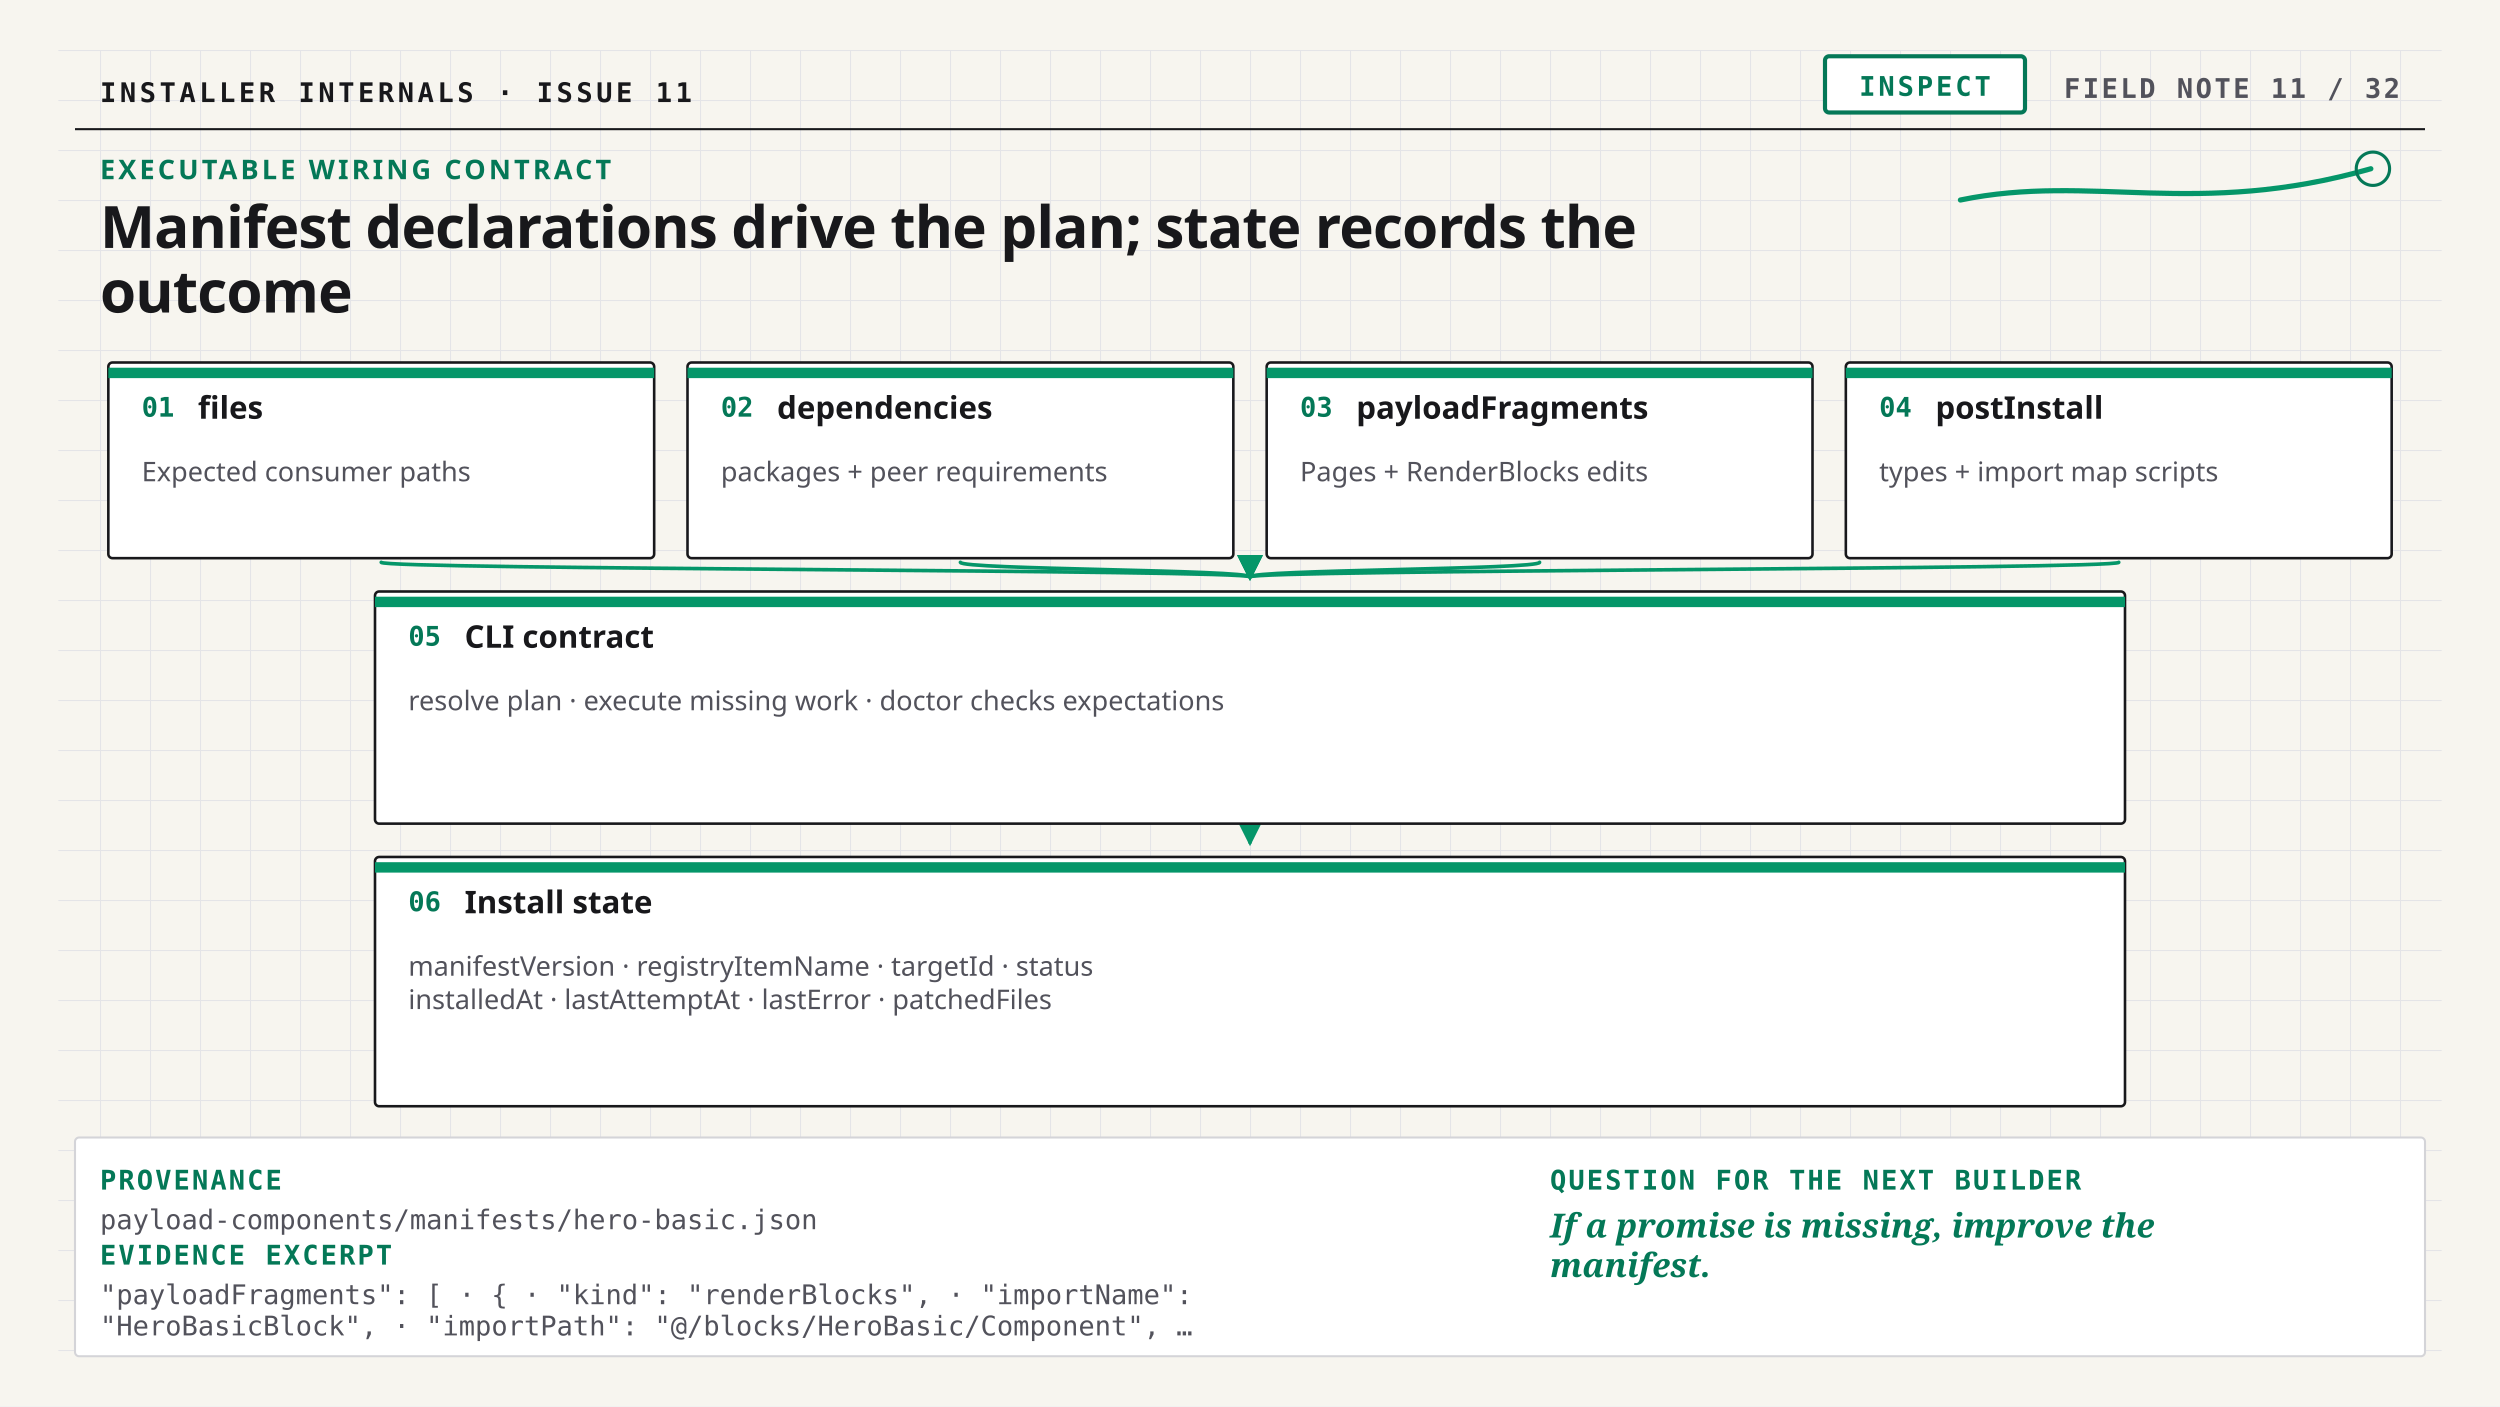
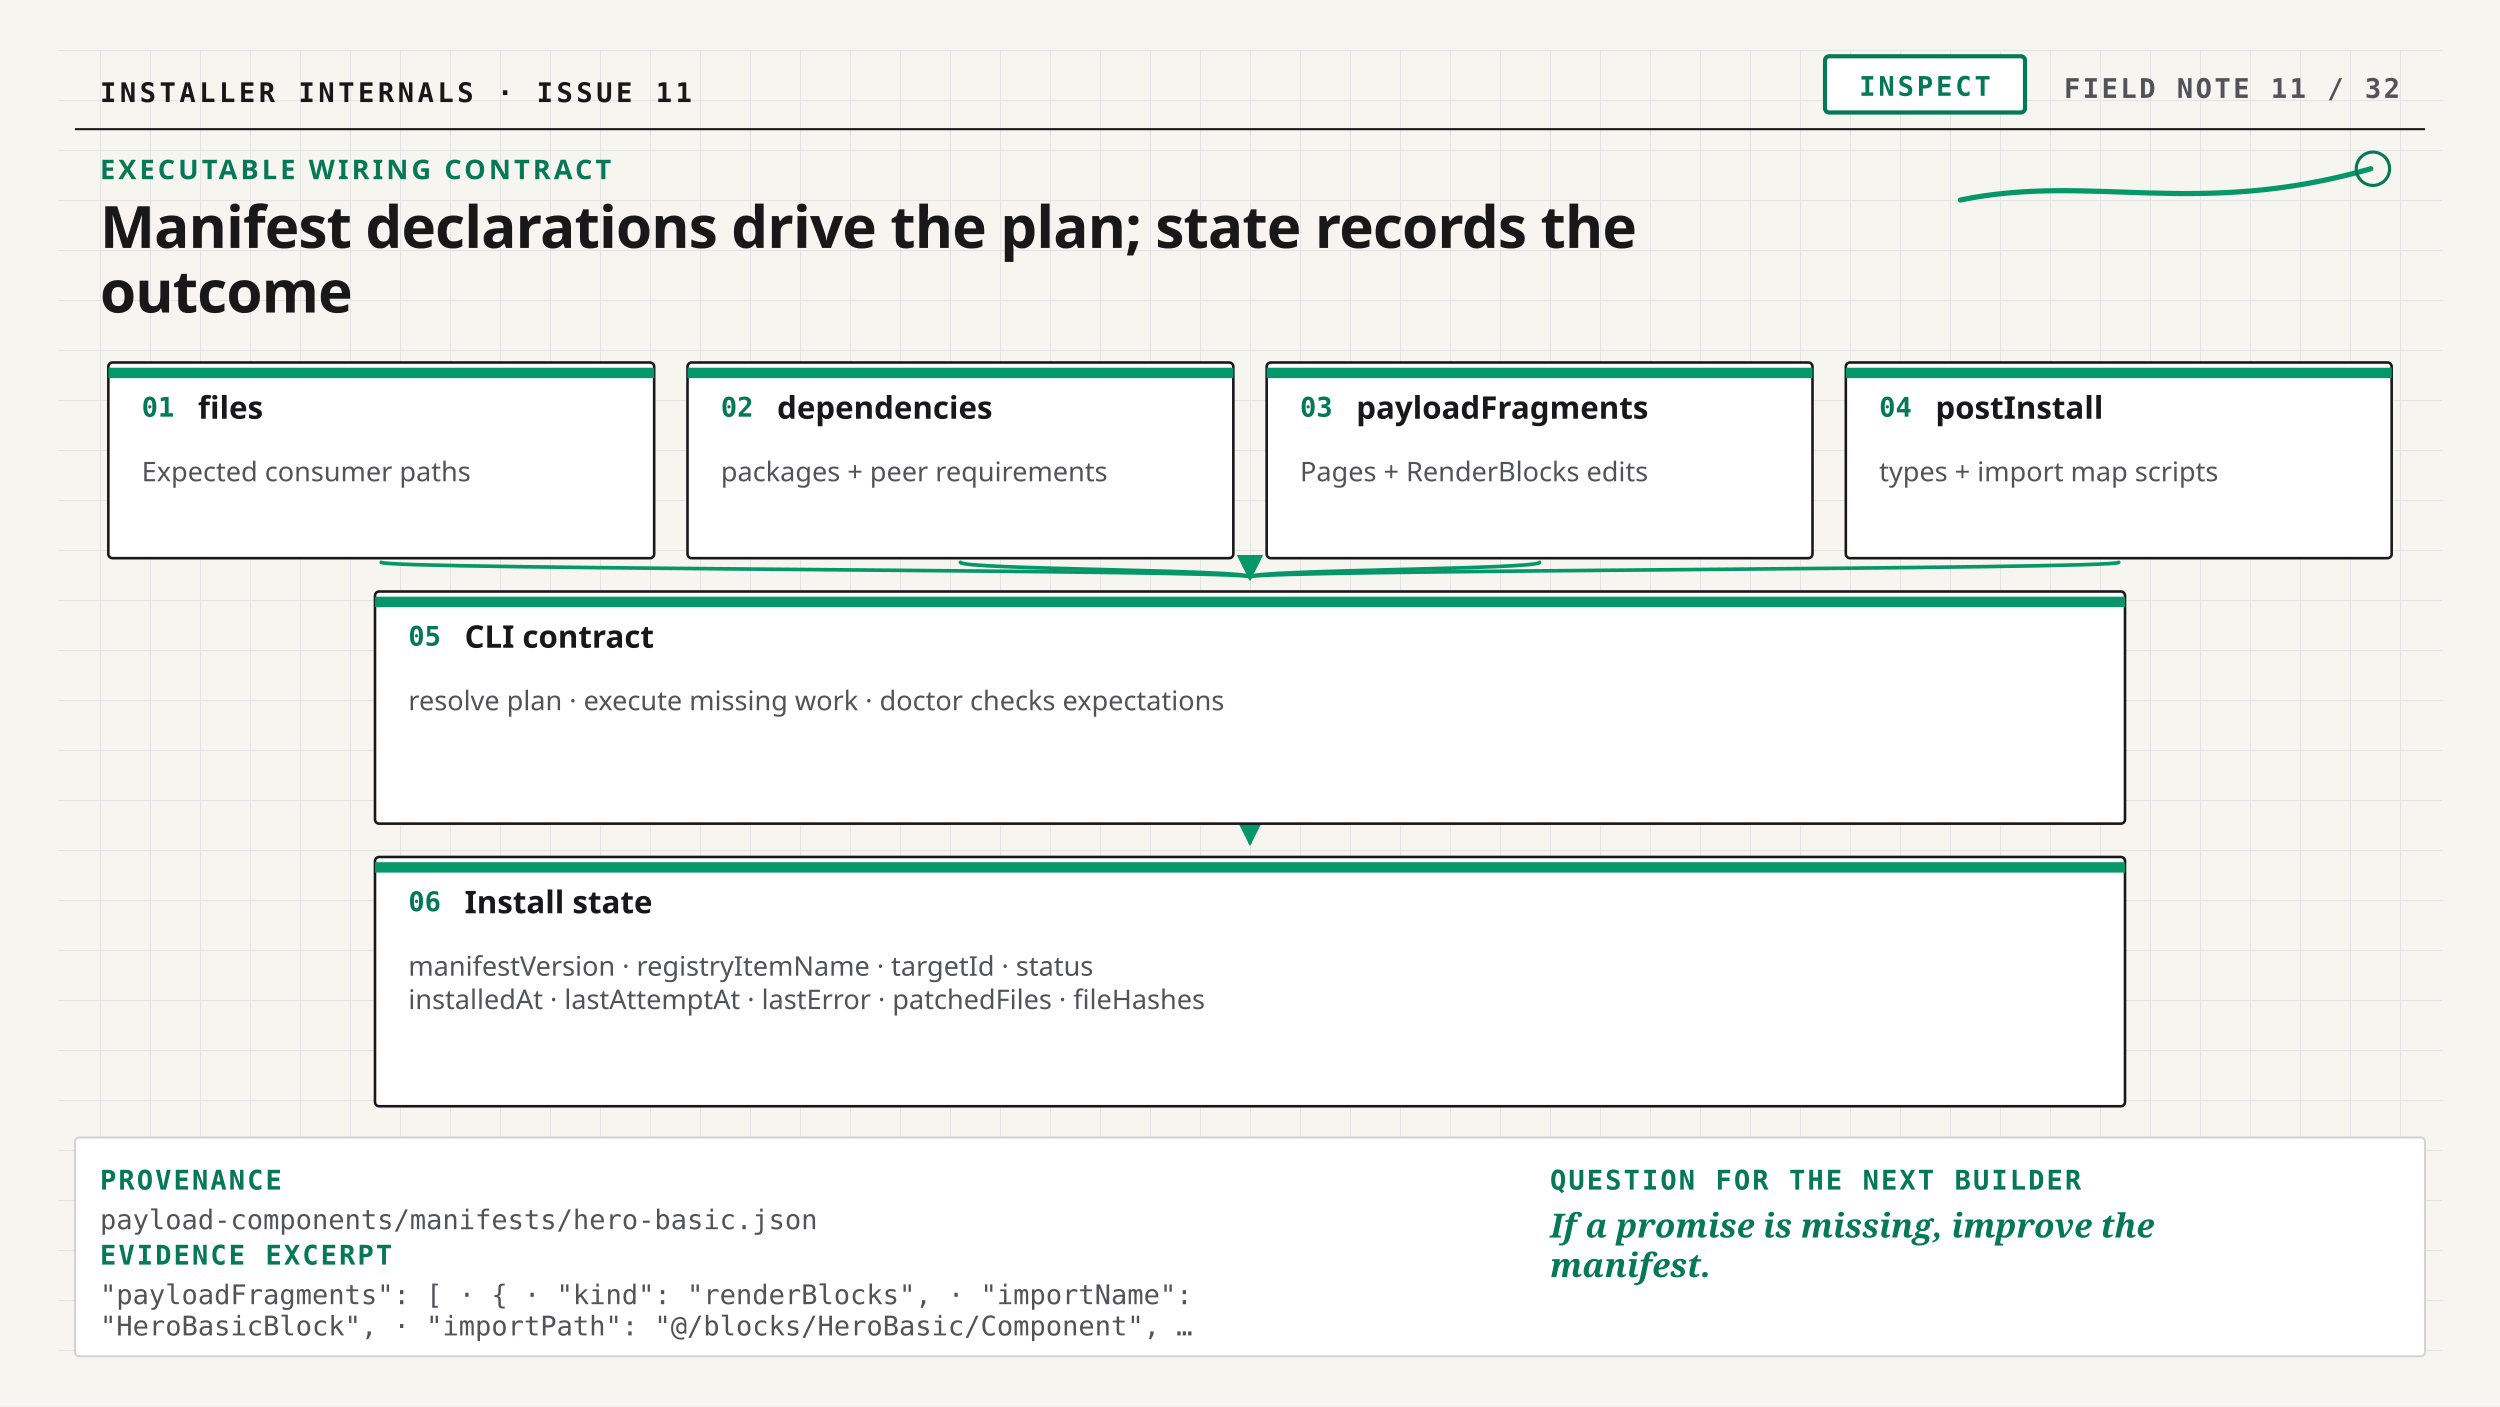
<svg xmlns="http://www.w3.org/2000/svg" viewBox="0 0 1200 675" role="img" aria-labelledby="diagram-title diagram-description" class="diagram diagram--inspect" data-mode="inspect" data-series="installer-internals" data-issue="11">
  <defs>
    <pattern id="journal-grid-pattern" width="24" height="24" patternUnits="userSpaceOnUse">
      <path d="M 24 0 L 0 0 0 24" fill="none" stroke="#e4e4e7" stroke-width="1" />
    </pattern>
    <marker id="journal-arrow" viewBox="0 0 10 10" refX="8.5" refY="5" markerWidth="7" markerHeight="7" orient="auto-start-reverse">
      <path d="M 0 0 L 10 5 L 0 10 z" fill="#059669" />
    </marker>
    <style>
      .diagram {
        background: #f7f5ef;
        color: #18181b;
      }
      .paper {
        fill: #f7f5ef;
      }
      .grid {
        fill: url(#journal-grid-pattern);
      }
      .masthead,
      .mode-label,
      .folio-label,
      .footer-label,
      .node-index,
      .edge-label,
      .node-title--mono,
      .node-body--mono,
      .provenance-line {
        font-family: ui-monospace, SFMono-Regular, Menlo, monospace;
      }
      .masthead {
        fill: #18181b;
        font-size: 13px;
        font-weight: 700;
        letter-spacing: 1.7px;
      }
      .kicker {
        fill: #047857;
        font-family: ui-sans-serif, system-ui, sans-serif;
        font-size: 13px;
        font-weight: 750;
        letter-spacing: 1.5px;
      }
      .headline {
        fill: #18181b;
        font-family: ui-sans-serif, system-ui, sans-serif;
        font-size: 28px;
        font-weight: 720;
        letter-spacing: -0.4px;
      }
      .mode-box {
        fill: #ffffff;
        stroke: #047857;
        stroke-width: 2;
      }
      .mode-label {
        fill: #047857;
        font-size: 13px;
        font-weight: 750;
        letter-spacing: 1.4px;
      }
      .folio-label {
        fill: #52525b;
        font-size: 13px;
        font-weight: 650;
        letter-spacing: 1.2px;
      }
      .journal-rule {
        stroke: #18181b;
        stroke-width: 1;
      }
      .accent-path {
        fill: none;
        stroke: #059669;
        stroke-linecap: round;
        stroke-width: 2.5;
      }
      .edge-path {
        fill: none;
        stroke: #059669;
        stroke-linecap: round;
        stroke-width: 2.25;
      }
      .diagram--join .edge-path {
        stroke-dasharray: 7 5;
      }
      .diagram--inspect .edge-path {
        stroke-width: 1.75;
      }
      .edge-label-paper {
        fill: #f7f5ef;
        stroke: #e4e4e7;
        stroke-width: 1;
      }
      .edge-label {
        fill: #047857;
        font-size: 13px;
        font-weight: 700;
      }
      .node-card {
        fill: #ffffff;
        stroke: #d4d4d8;
        stroke-width: 1.25;
      }
      .diagram--inspect .node-card {
        stroke: #18181b;
      }
      .node--terminal .node-card {
        fill: #18181b;
        stroke: #18181b;
      }
      .node-rule {
        stroke: #059669;
        stroke-width: 5;
      }
      .node-index {
        fill: #047857;
        font-size: 13px;
        font-weight: 700;
      }
      .node-title {
        fill: #18181b;
        font-family: ui-sans-serif, system-ui, sans-serif;
        font-size: 15px;
        font-weight: 720;
      }
      .node-body {
        fill: #52525b;
        font-family: ui-sans-serif, system-ui, sans-serif;
        font-size: 13px;
        font-weight: 480;
      }
      .node--terminal .node-title,
      .node--terminal .node-body {
        fill: #ffffff;
      }
      .node--terminal .node-index {
        fill: #059669;
      }
      .footer-paper {
        fill: #ffffff;
        stroke: #d4d4d8;
        stroke-width: 1;
      }
      .footer-label {
        fill: #047857;
        font-size: 13px;
        font-weight: 700;
        letter-spacing: 1px;
      }
      .provenance-line,
      .evidence-line {
        fill: #52525b;
        font-size: 13px;
      }
      .evidence-line {
        font-family: ui-monospace, SFMono-Regular, Menlo, monospace;
      }
      .prompt {
        fill: #047857;
        font-family: Georgia, serif;
        font-size: 16px;
        font-style: italic;
        font-weight: 650;
      }
      .registration {
        fill: none;
        stroke: #047857;
        stroke-width: 1.5;
      }
    </style>
  </defs>
  <rect class="paper" width="1200" height="675" />
  <rect class="grid" data-journal-part="grid" x="28" y="24" width="1144" height="627" />
  <path class="journal-rule" d="M 36 62 H 1164" />
  <g data-journal-part="masthead">
    <text class="masthead" x="48" y="49">INSTALLER INTERNALS · ISSUE 11</text>
  </g>
  <g data-journal-part="mode">
    <rect class="mode-box" x="876" y="27" width="96" height="27" rx="2" />
    <text class="mode-label" x="924" y="46" text-anchor="middle">INSPECT</text>
  </g>
  <g data-journal-part="folio">
    <text class="folio-label" x="1152" y="47" text-anchor="end">FIELD NOTE 11 / 32</text>
  </g>
  <text class="kicker" x="48" y="86">EXECUTABLE WIRING CONTRACT</text>
  <text class="headline" x="48" y="119">Manifest declarations drive the plan; state records the</text>
  <text class="headline" x="48" y="150">outcome</text>
  <path class="accent-path" d="M 941 96 C 1004 83, 1054 105, 1138 81" />
  <circle class="registration" cx="1139" cy="81" r="8" />
  <g data-diagram-layer="edges">
    <g class="edge">
      <path class="edge-path" data-edge-from="files" data-edge-to="cli" data-edge-axis="vertical" d="M 183 269.919 C 183 273.419, 600 273.419, 600 276.919" marker-end="url(#journal-arrow)" />
    </g>
    <g class="edge">
      <path class="edge-path" data-edge-from="dependencies" data-edge-to="cli" data-edge-axis="vertical" d="M 461 269.919 C 461 273.419, 600 273.419, 600 276.919" marker-end="url(#journal-arrow)" />
    </g>
    <g class="edge">
      <path class="edge-path" data-edge-from="fragments" data-edge-to="cli" data-edge-axis="vertical" d="M 739 269.919 C 739 273.419, 600 273.419, 600 276.919" marker-end="url(#journal-arrow)" />
    </g>
    <g class="edge">
      <path class="edge-path" data-edge-from="post" data-edge-to="cli" data-edge-axis="vertical" d="M 1017 269.919 C 1017 273.419, 600 273.419, 600 276.919" marker-end="url(#journal-arrow)" />
    </g>
    <g class="edge">
      <path class="edge-path" data-edge-from="cli" data-edge-to="state" data-edge-axis="vertical" d="M 600 397.351 C 600 400.851, 600 400.851, 600 404.351" marker-end="url(#journal-arrow)" />
    </g>
  </g>
  <g data-diagram-layer="nodes">
    <g class="node node--code" data-node-id="files" data-node-kind="code">
      <rect class="node-card" x="52" y="174" width="262" height="93.919" rx="2" />
      <path class="node-rule" d="M 52 179 H 314" />
      <text class="node-index" x="68" y="200">01</text>
      <text class="node-title node-title--mono" x="95" y="201">files</text>
      <text class="node-body node-body--mono" data-role="body-line" x="68" y="231">Expected consumer paths</text>
    </g>
    <g class="node node--code" data-node-id="dependencies" data-node-kind="code">
      <rect class="node-card" x="330" y="174" width="262" height="93.919" rx="2" />
      <path class="node-rule" d="M 330 179 H 592" />
      <text class="node-index" x="346" y="200">02</text>
      <text class="node-title node-title--mono" x="373" y="201">dependencies</text>
      <text class="node-body node-body--mono" data-role="body-line" x="346" y="231">packages + peer requirements</text>
    </g>
    <g class="node node--code" data-node-id="fragments" data-node-kind="code">
      <rect class="node-card" x="608" y="174" width="262" height="93.919" rx="2" />
      <path class="node-rule" d="M 608 179 H 870" />
      <text class="node-index" x="624" y="200">03</text>
      <text class="node-title node-title--mono" x="651" y="201">payloadFragments</text>
      <text class="node-body node-body--mono" data-role="body-line" x="624" y="231">Pages + RenderBlocks edits</text>
    </g>
    <g class="node node--code" data-node-id="post" data-node-kind="code">
      <rect class="node-card" x="886" y="174" width="262" height="93.919" rx="2" />
      <path class="node-rule" d="M 886 179 H 1148" />
      <text class="node-index" x="902" y="200">04</text>
      <text class="node-title node-title--mono" x="929" y="201">postInstall</text>
      <text class="node-body node-body--mono" data-role="body-line" x="902" y="231">types + import map scripts</text>
    </g>
    <g class="node node--standard" data-node-id="cli" data-node-kind="standard">
      <rect class="node-card" x="180" y="283.919" width="840" height="111.432" rx="2" />
      <path class="node-rule" d="M 180 288.919 H 1020" />
      <text class="node-index" x="196" y="309.919">05</text>
      <text class="node-title" x="223" y="310.919">CLI contract</text>
      <text class="node-body" data-role="body-line" x="196" y="340.919">resolve plan · execute missing work · doctor checks expectations</text>
    </g>
    <g class="node node--code" data-node-id="state" data-node-kind="code">
      <rect class="node-card" x="180" y="411.351" width="840" height="119.649" rx="2" />
      <path class="node-rule" d="M 180 416.351 H 1020" />
      <text class="node-index" x="196" y="437.351">06</text>
      <text class="node-title node-title--mono" x="223" y="438.351">Install state</text>
      <text class="node-body node-body--mono" data-role="body-line" x="196" y="468.351">manifestVersion · registryItemName · targetId · status</text>
-       <text class="node-body node-body--mono" data-role="body-line" x="196" y="484.351">installedAt · lastAttemptAt · lastError · patchedFiles</text>
+       <text class="node-body node-body--mono" data-role="body-line" x="196" y="484.351">installedAt · lastAttemptAt · lastError · patchedFiles · fileHashes</text>
    </g>
  </g>
  <rect class="footer-paper" x="36" y="546" width="1128" height="105" rx="2" />
  <g data-journal-part="provenance" data-provenance="payload-components/manifests/hero-basic.json">
    <text class="footer-label" x="48" y="571">PROVENANCE</text>
    <text class="provenance-line" x="48" y="590">payload-components/manifests/hero-basic.json</text>
  </g>
  <g data-journal-part="evidence" data-evidence-excerpt="&quot;payloadFragments&quot;: [     {       &quot;kind&quot;: &quot;renderBlocks&quot;,       &quot;importName&quot;: &quot;HeroBasicBlock&quot;,       &quot;importPath&quot;: &quot;@/blocks/HeroBasic/Component&quot;,       &quot;blockSlug&quot;: &quot;heroBasic&quot;     },     {       &quot;kind&quot;: &quot;pagesLayout&quot;,       &quot;importName&quot;: &quot;HeroBasic&quot;," data-evidence-truncated="true">
    <text class="footer-label" x="48" y="607">EVIDENCE EXCERPT</text>
    <text class="evidence-line" x="48" y="626">"payloadFragments": [ · { · "kind": "renderBlocks", · "importName":</text>
    <text class="evidence-line" x="48" y="641">"HeroBasicBlock", · "importPath": "@/blocks/HeroBasic/Component", …</text>
  </g>
  <g data-journal-part="prompt" data-prompt="If a promise is missing, improve the manifest.">
    <text class="footer-label" x="744" y="571">QUESTION FOR THE NEXT BUILDER</text>
    <text class="prompt" x="744" y="594">If a promise is missing, improve the</text>
    <text class="prompt" x="744" y="613">manifest.</text>
  </g>
</svg>
